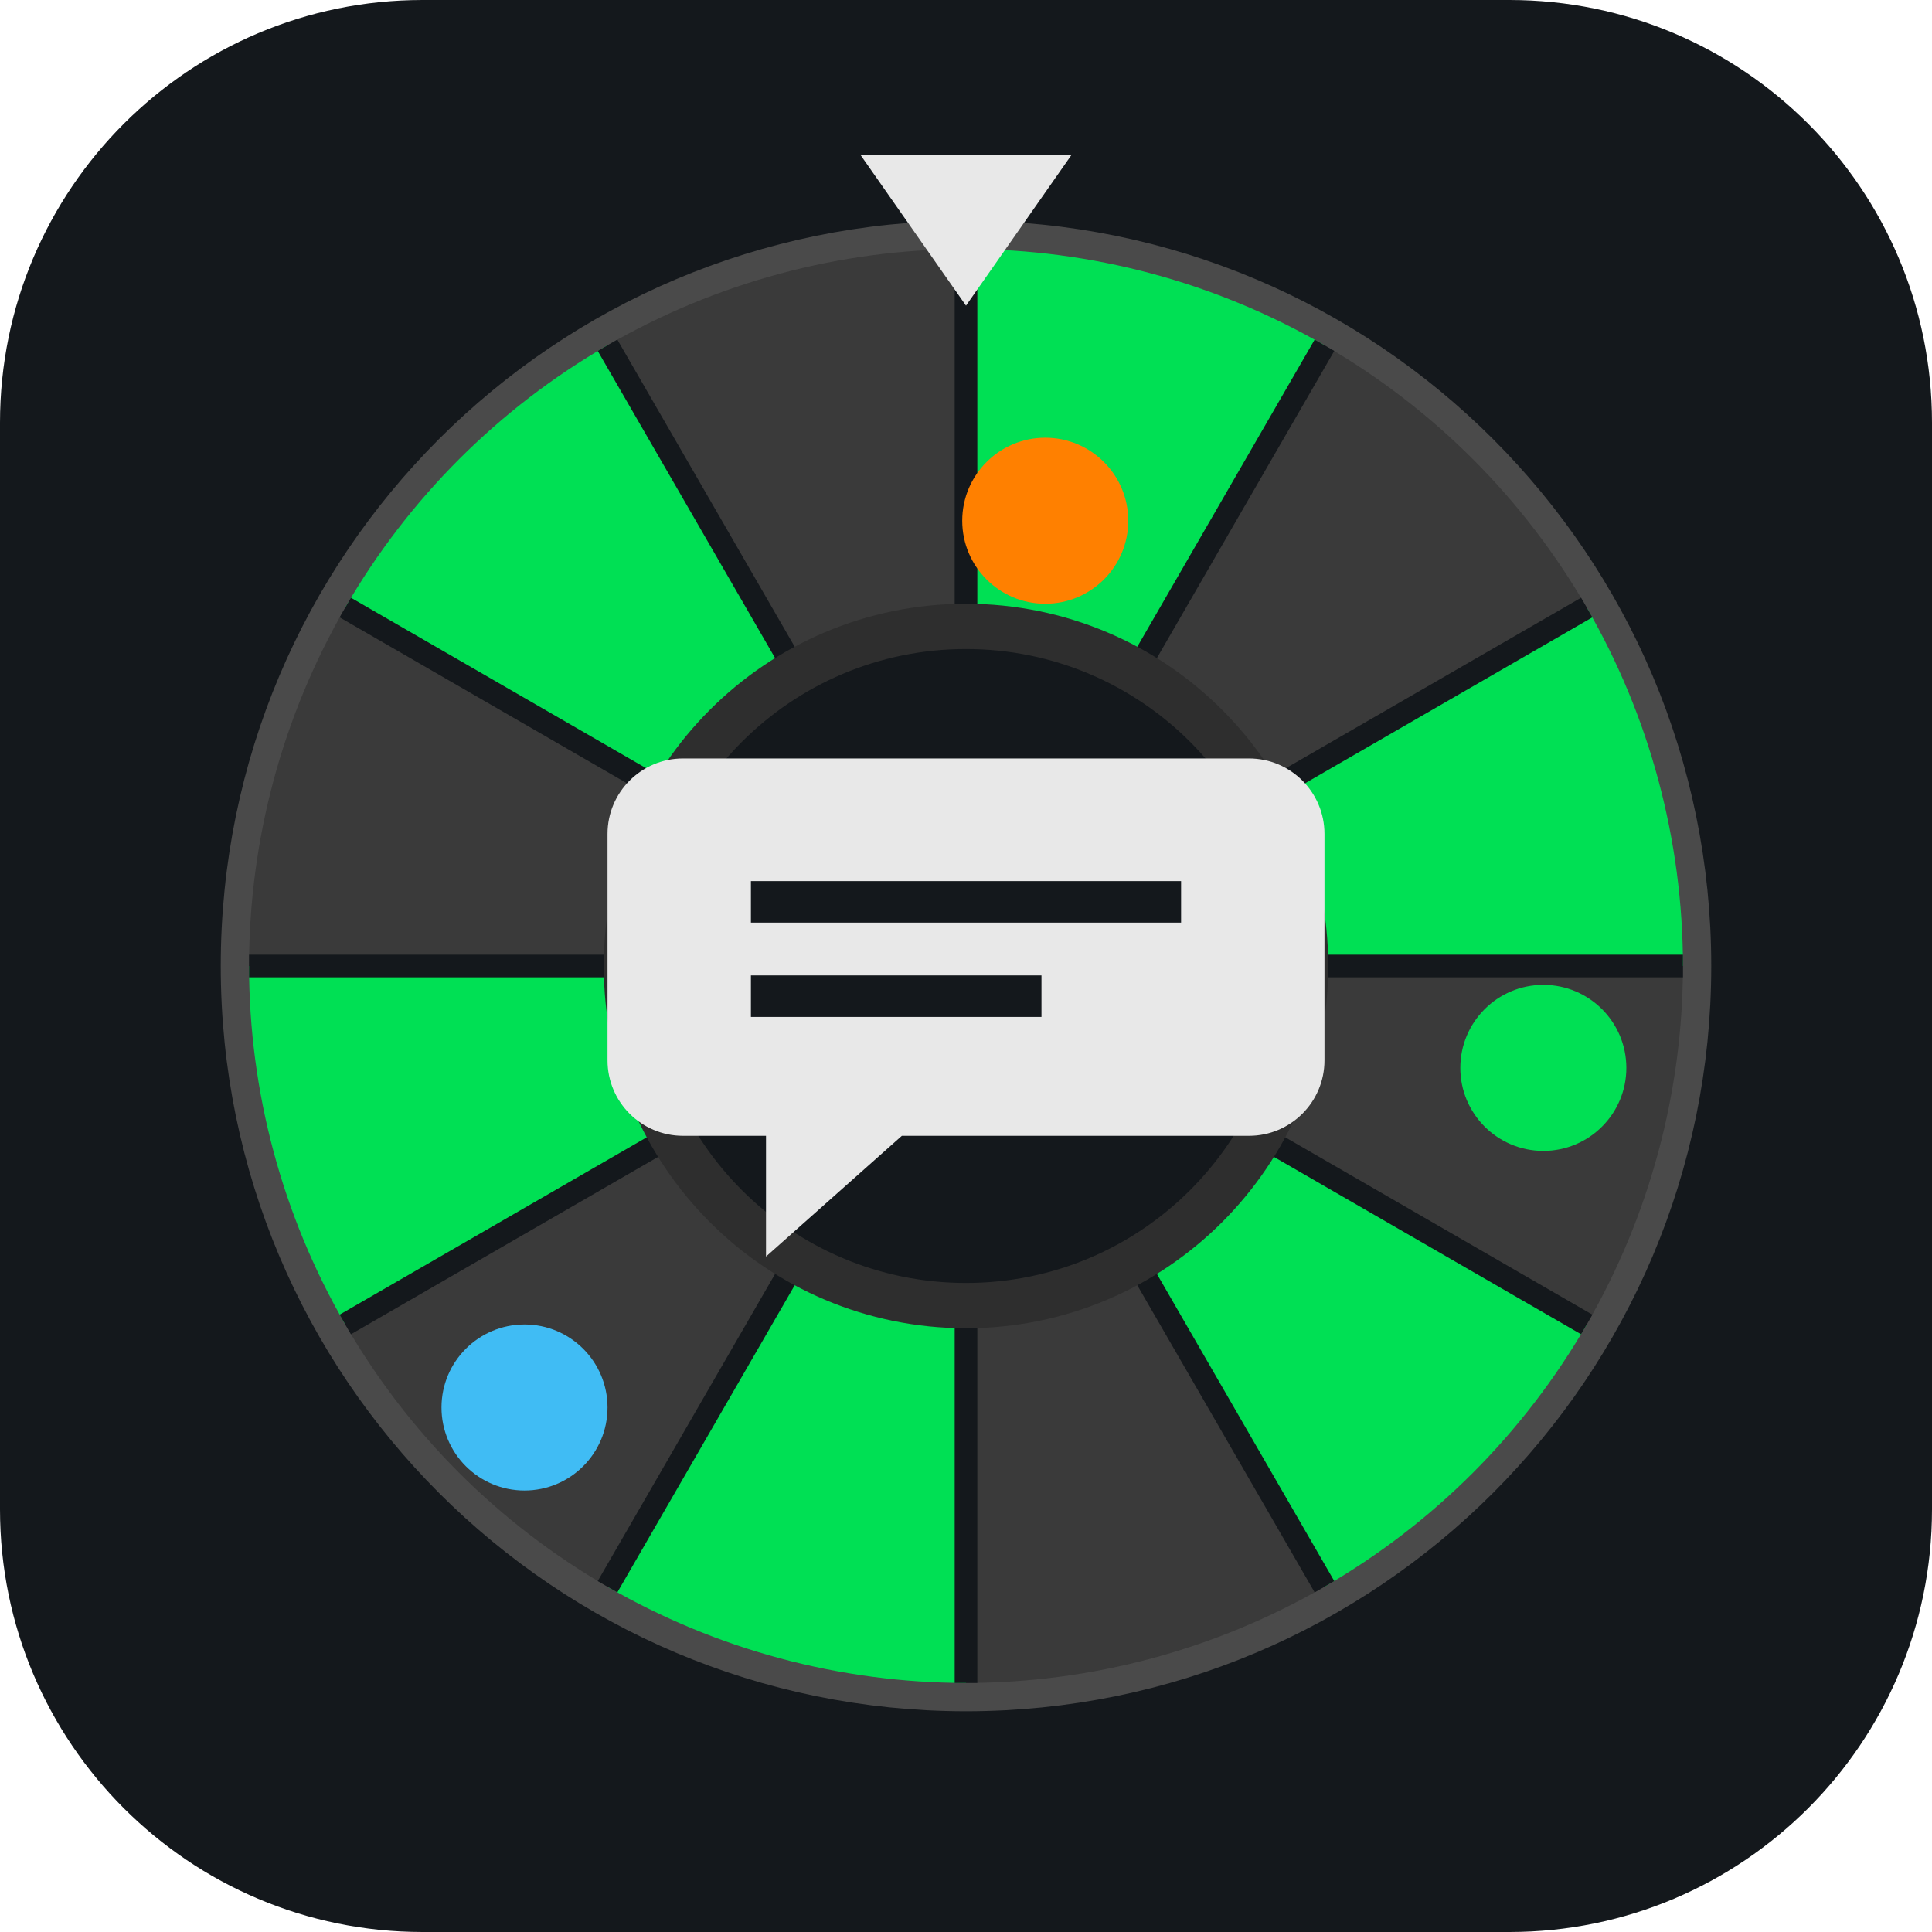
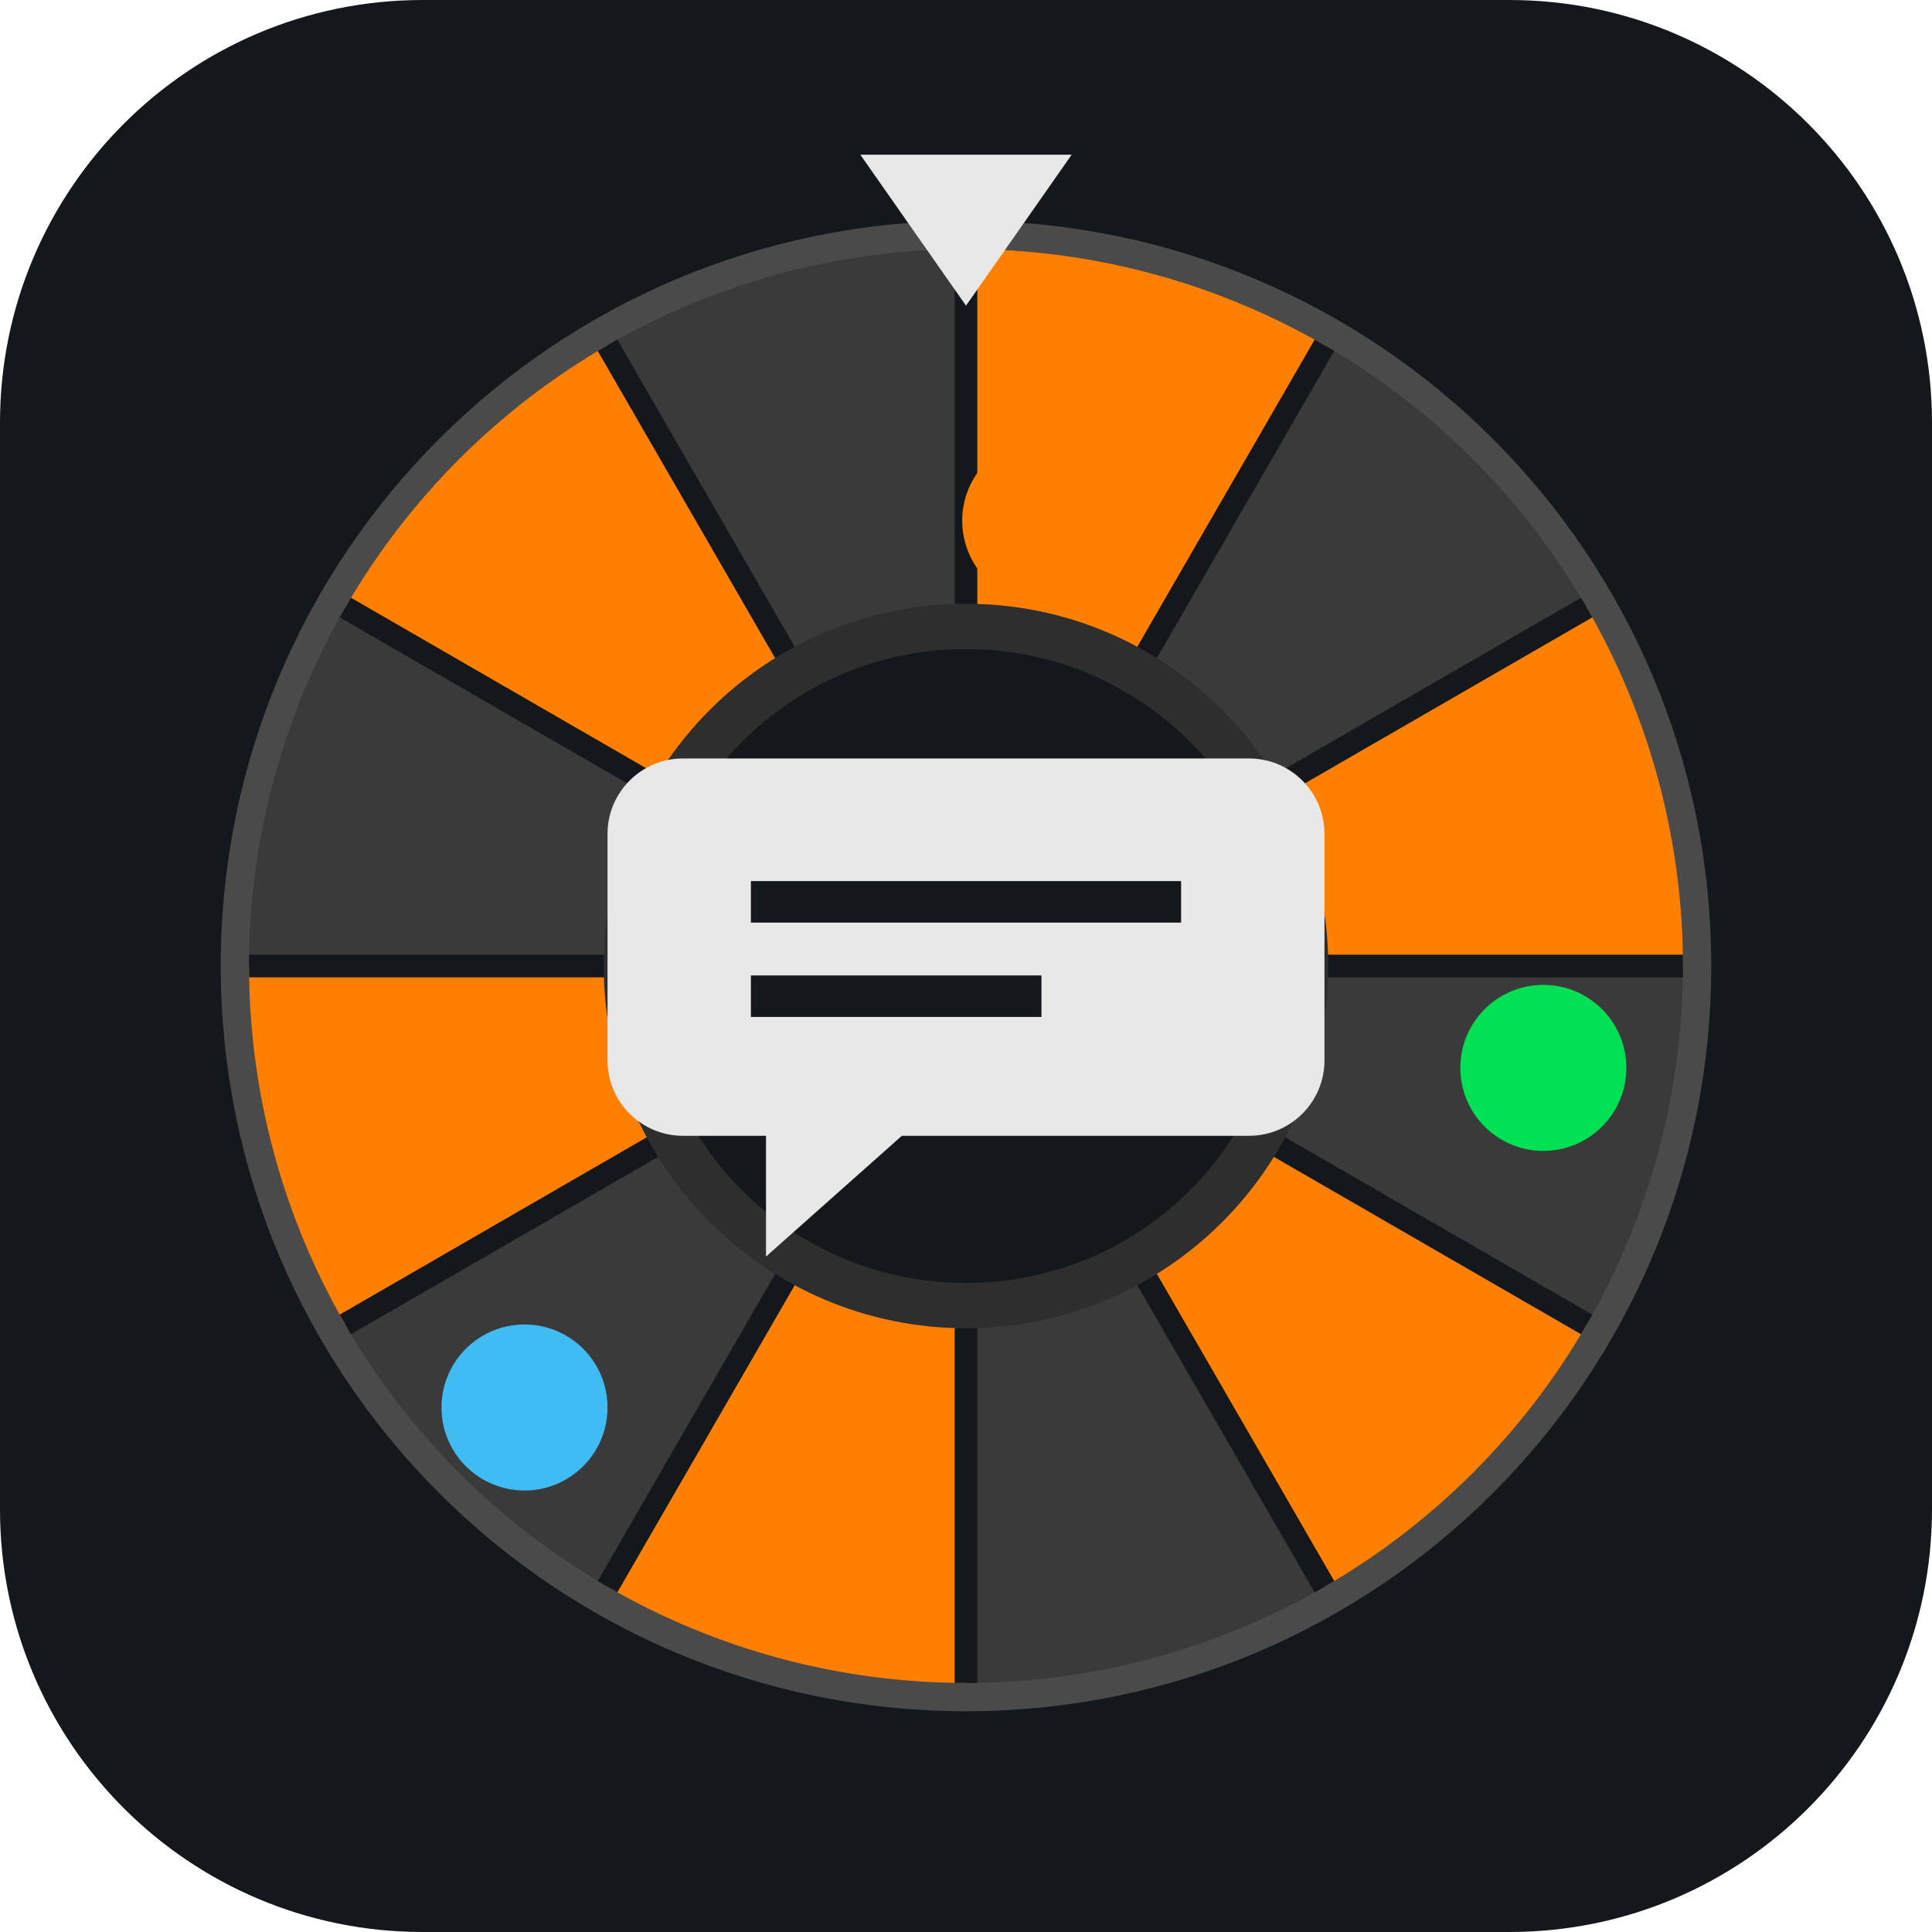
<svg xmlns="http://www.w3.org/2000/svg" viewBox="0 0 64 64">
  <rect width="64" height="64" rx="14" fill="#14181c" />
  <g transform="translate(32 32) scale(1.25) translate(-32 -27)">
    <circle cx="32" cy="27" r="19" fill="#3a3a3a" stroke="#4a4a4a" stroke-width="1.5" />
-     <path d="M32 27 L32 8 A19 19 0 0 1 41.5 10.55 Z" fill="#00e054" />
+     <path d="M32 27 L32 8 A19 19 0 0 1 41.5 10.55 Z" fill="#ff8000" />
    <path d="M32 27 L41.5 10.55 A19 19 0 0 1 48.45 17.5 Z" fill="#3a3a3a" />
-     <path d="M32 27 L48.45 17.5 A19 19 0 0 1 51 27 Z" fill="#00e054" />
+     <path d="M32 27 L48.45 17.5 A19 19 0 0 1 51 27 Z" fill="#ff8000" />
    <path d="M32 27 L51 27 A19 19 0 0 1 48.45 36.5 Z" fill="#3a3a3a" />
-     <path d="M32 27 L48.45 36.5 A19 19 0 0 1 41.5 43.45 Z" fill="#00e054" />
+     <path d="M32 27 L48.45 36.5 A19 19 0 0 1 41.5 43.45 Z" fill="#ff8000" />
    <path d="M32 27 L41.5 43.45 A19 19 0 0 1 32 46 Z" fill="#3a3a3a" />
-     <path d="M32 27 L32 46 A19 19 0 0 1 22.5 43.45 Z" fill="#00e054" />
+     <path d="M32 27 L32 46 A19 19 0 0 1 22.5 43.45 Z" fill="#ff8000" />
    <path d="M32 27 L22.5 43.45 A19 19 0 0 1 15.55 36.5 Z" fill="#3a3a3a" />
-     <path d="M32 27 L15.55 36.5 A19 19 0 0 1 13 27 Z" fill="#00e054" />
+     <path d="M32 27 L15.55 36.5 A19 19 0 0 1 13 27 Z" fill="#ff8000" />
    <path d="M32 27 L13 27 A19 19 0 0 1 15.55 17.5 Z" fill="#3a3a3a" />
-     <path d="M32 27 L15.55 17.5 A19 19 0 0 1 22.5 10.55 Z" fill="#00e054" />
+     <path d="M32 27 L15.55 17.5 A19 19 0 0 1 22.5 10.55 Z" fill="#ff8000" />
    <path d="M32 27 L22.5 10.55 A19 19 0 0 1 32 8 Z" fill="#3a3a3a" />
    <g stroke="#14181c" stroke-width="0.6">
      <line x1="32" y1="27" x2="32" y2="8" />
      <line x1="32" y1="27" x2="41.5" y2="10.55" />
      <line x1="32" y1="27" x2="48.45" y2="17.5" />
      <line x1="32" y1="27" x2="51" y2="27" />
      <line x1="32" y1="27" x2="48.45" y2="36.5" />
      <line x1="32" y1="27" x2="41.5" y2="43.45" />
      <line x1="32" y1="27" x2="32" y2="46" />
      <line x1="32" y1="27" x2="22.5" y2="43.45" />
      <line x1="32" y1="27" x2="15.55" y2="36.5" />
      <line x1="32" y1="27" x2="13" y2="27" />
      <line x1="32" y1="27" x2="15.55" y2="17.5" />
      <line x1="32" y1="27" x2="22.5" y2="10.55" />
    </g>
    <circle cx="34.1" cy="15.2" r="2.2" fill="#ff8000" />
    <circle cx="47.3" cy="29.7" r="2.2" fill="#00e054" />
    <circle cx="20.3" cy="38.7" r="2.2" fill="#40bcf4" />
    <path d="M32 9.5 L34.8 5.5 L29.2 5.5 Z" fill="#e8e8e8" />
    <circle cx="32" cy="27" r="9" fill="#14181c" stroke="#2e2e2e" stroke-width="1.2" />
    <path d="M24.5 21.5h15a2 2 0 0 1 2 2v6a2 2 0 0 1-2 2h-9.2l-3.6 3.2v-3.2h-2.2a2 2 0 0 1-2-2v-6a2 2 0 0 1 2-2Z" fill="#e8e8e8" />
    <line x1="26.3" y1="25.3" x2="37.7" y2="25.3" stroke="#14181c" stroke-width="1.1" />
    <line x1="26.3" y1="27.8" x2="34" y2="27.8" stroke="#14181c" stroke-width="1.1" />
  </g>
</svg>
